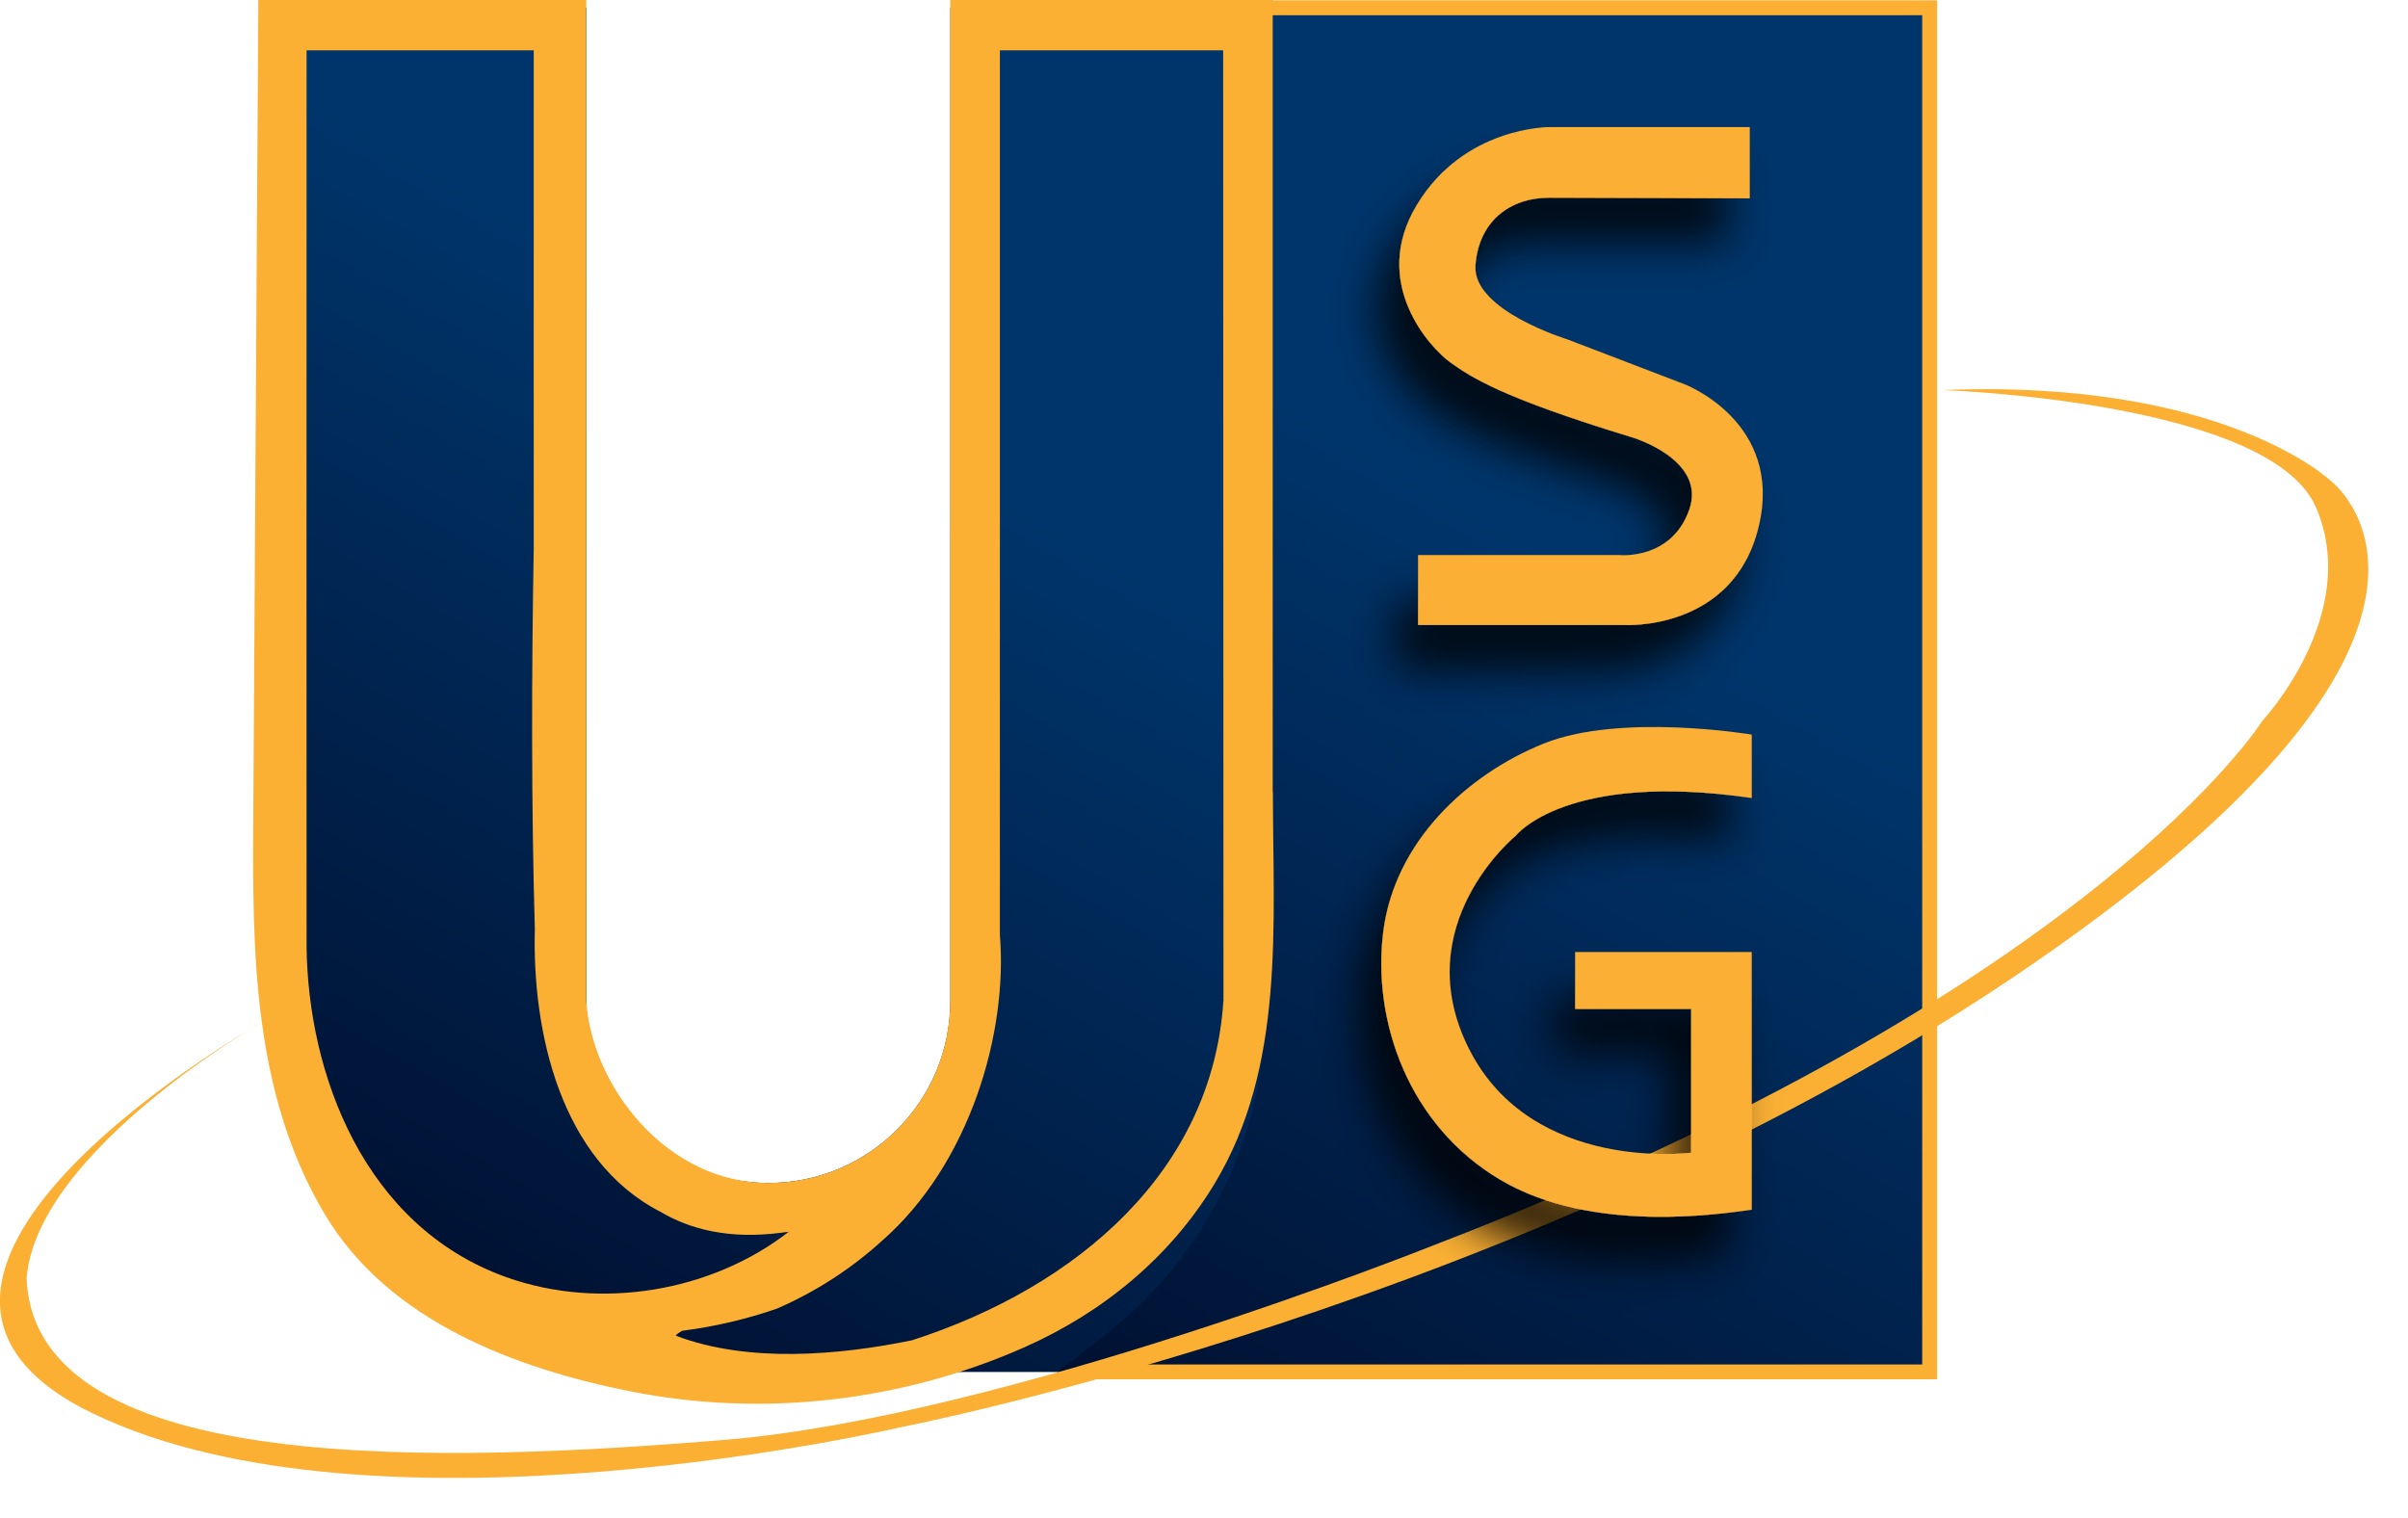
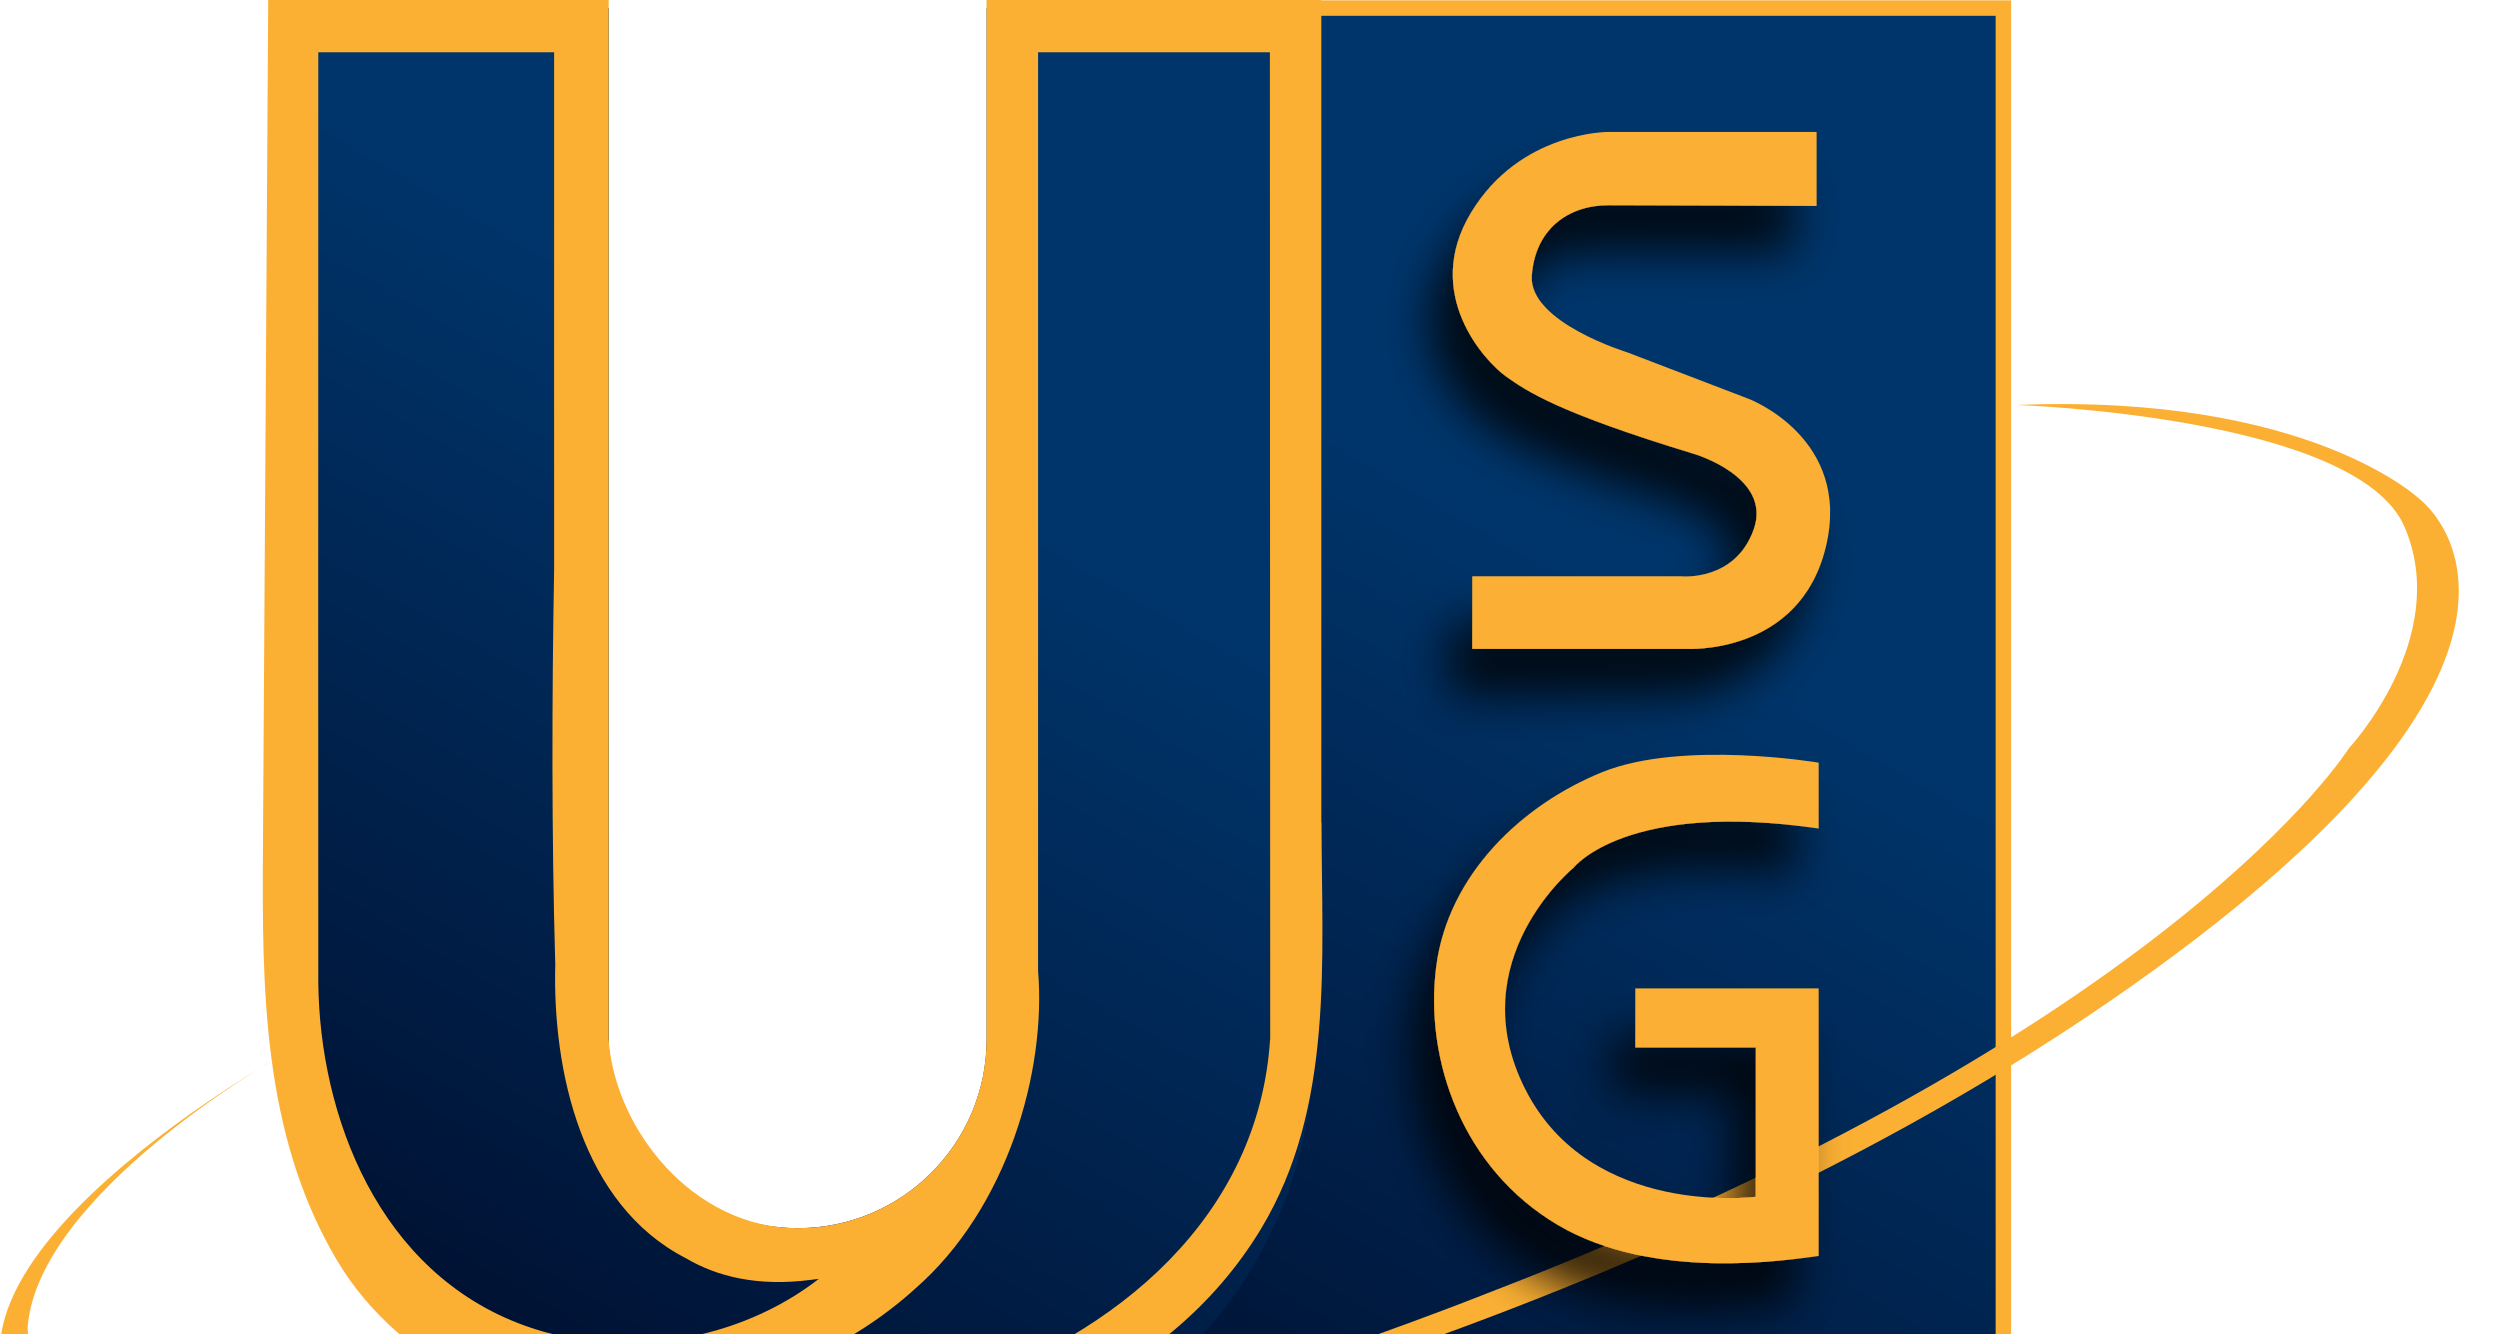
- <svg xmlns="http://www.w3.org/2000/svg" id="Layer_1" version="1.1" viewBox="0.00 0.00 242.54 152.89">
+ <svg xmlns="http://www.w3.org/2000/svg" id="Layer_1" version="1.1" viewBox="0.0 0.0 242.54 129.34">
  <defs>
    <style>
      .st0 {
        filter: url(#drop-shadow-2);
      }

      .st1 {
        fill: url(#linear-gradient1);
      }

      .st2 {
        filter: url(#drop-shadow-1);
      }

      .st3 {
        fill: #fbb034;
      }

      .st4 {
        fill: #001132;
      }

      .st5 {
        fill: url(#linear-gradient);
      }
    </style>
    <linearGradient id="linear-gradient" x1="134.85" y1="-8.22" x2="52.72" y2="134.04" gradientUnits="userSpaceOnUse">
      <stop offset=".41" stop-color="#00356b" />
      <stop offset="1" stop-color="#001132" />
    </linearGradient>
    <linearGradient id="linear-gradient1" x1="199.02" y1="3.47" x2="117.56" y2="144.57" gradientUnits="userSpaceOnUse">
      <stop offset=".41" stop-color="#00356b" />
      <stop offset="1" stop-color="#001132" />
    </linearGradient>
    <filter id="drop-shadow-1" x="131.77" y="10.45" width="51" height="65" filterUnits="userSpaceOnUse">
      <feOffset dx="-2.25" dy="4.5" />
      <feGaussianBlur result="blur" stdDeviation="2.25" />
      <feFlood flood-color="#000" flood-opacity=".82" />
      <feComposite in2="blur" operator="in" />
      <feComposite in="SourceGraphic" />
    </filter>
    <filter id="drop-shadow-2" x="129.77" y="70.45" width="52" height="64" filterUnits="userSpaceOnUse">
      <feOffset dx="-2.25" dy="4.5" />
      <feGaussianBlur result="blur1" stdDeviation="2.25" />
      <feFlood flood-color="#000" flood-opacity=".82" />
      <feComposite in2="blur1" operator="in" />
      <feComposite in="SourceGraphic" />
    </filter>
  </defs>
  <path class="st5" d="M95.72.78v100.04c0,10.12-8.21,18.33-18.33,18.33h0c-10.12,0-18.33-8.21-18.33-18.33V.78h-29.5v98.74c0,21.35,20.11,38.67,41.47,38.67h79.41V.78h-54.71Z" />
  <path id="Gradient_Fill_1" class="st1" d="M127.46.78v100.49c0,13.02-5.95,25.29-16.08,33.13l-4.89,3.79h87.87V.78h-66.9Z" />
  <g class="st2">
    <path class="st3" d="M176.25,12.8h-20.2s-8.58-.07-13.34,7.83c-4.77,7.89,1.4,14.48,3.43,15.91s4.96,3.46,18.23,7.5c0,0,7.56,2.22,5.78,7.3s-6.99,4.57-6.99,4.57h-20.33v7.04h20.78s10.99.65,13.53-9.91c2.54-10.57-7.5-14.35-7.5-14.35l-11.75-4.5s-9.59-2.93-9.28-7.43,3.49-6.85,7.43-6.85,20.2.07,20.2.07v-7.17Z" />
  </g>
  <g id="Stroke">
    <polygon class="st3" points="195.11 138.93 106.49 138.93 110.07 137.43 193.61 137.43 193.61 1.53 127.46 1.53 127.46 .03 195.11 .03 195.11 138.93" />
  </g>
  <g id="Oribital_Ring">
    <path class="st3" d="M26.65,102.79s-45.78,25.79-17.35,39.55c28.43,13.77,81.25,1.45,81.25,1.45,0,0,64.31-12.39,114.04-46.59,49.73-34.2,30.15-48.78,30.15-48.78,0,0-10.74-10.28-39.1-9.13,0,0,33.03,1.08,37.64,11.83s-5.39,21.46-5.39,21.46c0,0-16.96,27.24-83.71,52.93,0,0-42.94,17.16-71.01,19.5-28.07,2.34-69.7,3.93-70.49-16.26,1.02-12.89,23.96-25.97,23.96-25.97Z" />
  </g>
  <g class="st0">
    <path class="st3" d="M176.44,73.99s-13.21-2.22-20.97.91-14.99,9.91-16.14,18.91c-1.14,9,2.54,19.57,11.82,25.04s22.24,3.39,25.29,3v-25.96h-17.79v5.74h11.69v14.48s-16.01,2.09-22.36-10.43c-6.35-12.52,4.7-21.52,4.7-21.52,0,0,5.08-6.52,23.76-3.78v-6.39Z" />
  </g>
  <g>
    <g>
      
      
    </g>
    <g>
      
      
    </g>
    <g>
      
      
    </g>
    <g>
      
      
    </g>
    <g>
      
      
    </g>
    <g>
      
      
    </g>
    <g>
      
      
    </g>
    <g>
      
      
    </g>
    <g>
      
      
    </g>
    <g>
      
      
    </g>
    <g>
      
      
    </g>
    <g>
      
      
    </g>
    <g>
      
      
    </g>
    <g>
      
      
    </g>
    <g>
      
      
    </g>
    <g>
      
      
    </g>
    <g>
      
      
    </g>
    <g>
      
      
    </g>
    <g>
      
      
    </g>
    <g>
      
      
    </g>
    <g>
      
      
    </g>
    <g>
      
      
    </g>
    <g>
      
      
    </g>
  </g>
  <path class="st3" d="M128.19,79.79V0s-14.07,0-32.48,0v100.82c0,10.12-8.21,18.33-18.33,18.33h0c-10.12,0-17.75-9.59-18.33-18.33V0c-12.44,0-24.22,0-33.03,0-.17,27.17-.34,55.14-.51,82.32-.08,13.4-.09,27.7,7.17,39.93,6.43,10.84,19.3,15.6,30.81,17.89,13.27,2.65,27.31,1.05,39.72-4.45,7.79-3.46,14.61-8.99,19.12-16.46,7.15-11.82,5.88-26.17,5.88-39.44ZM50.97,128.63c-14.31-5.13-19.96-20.46-20.09-33.31-.02-2.97,0-61.52,0-90.25h22.88c-.01,16.87,0,50.13,0,50.13-.22,12.34-.25,25.98.11,38.39-.27,10.24,2.53,23.26,12.64,28.46,3.06,1.81,7.01,2.78,12.13,2.12.29-.04.53-.06.8-.1-7.71,6-18.95,7.97-28.47,4.56ZM123.22,100.83c-1.1,17.02-14.58,28.76-31.37,34.17-7.37,1.51-16.46,2.3-23.74-.45-.12-.05.12-.22.6-.51,3.22-.41,6.42-1.15,9.54-2.23,3.88-1.68,7.48-4.01,10.55-6.8,8.91-7.77,12.72-21.03,11.91-30.82V5.07h22.49c0,29.66.03,86.89.03,95.76Z" />
</svg>
